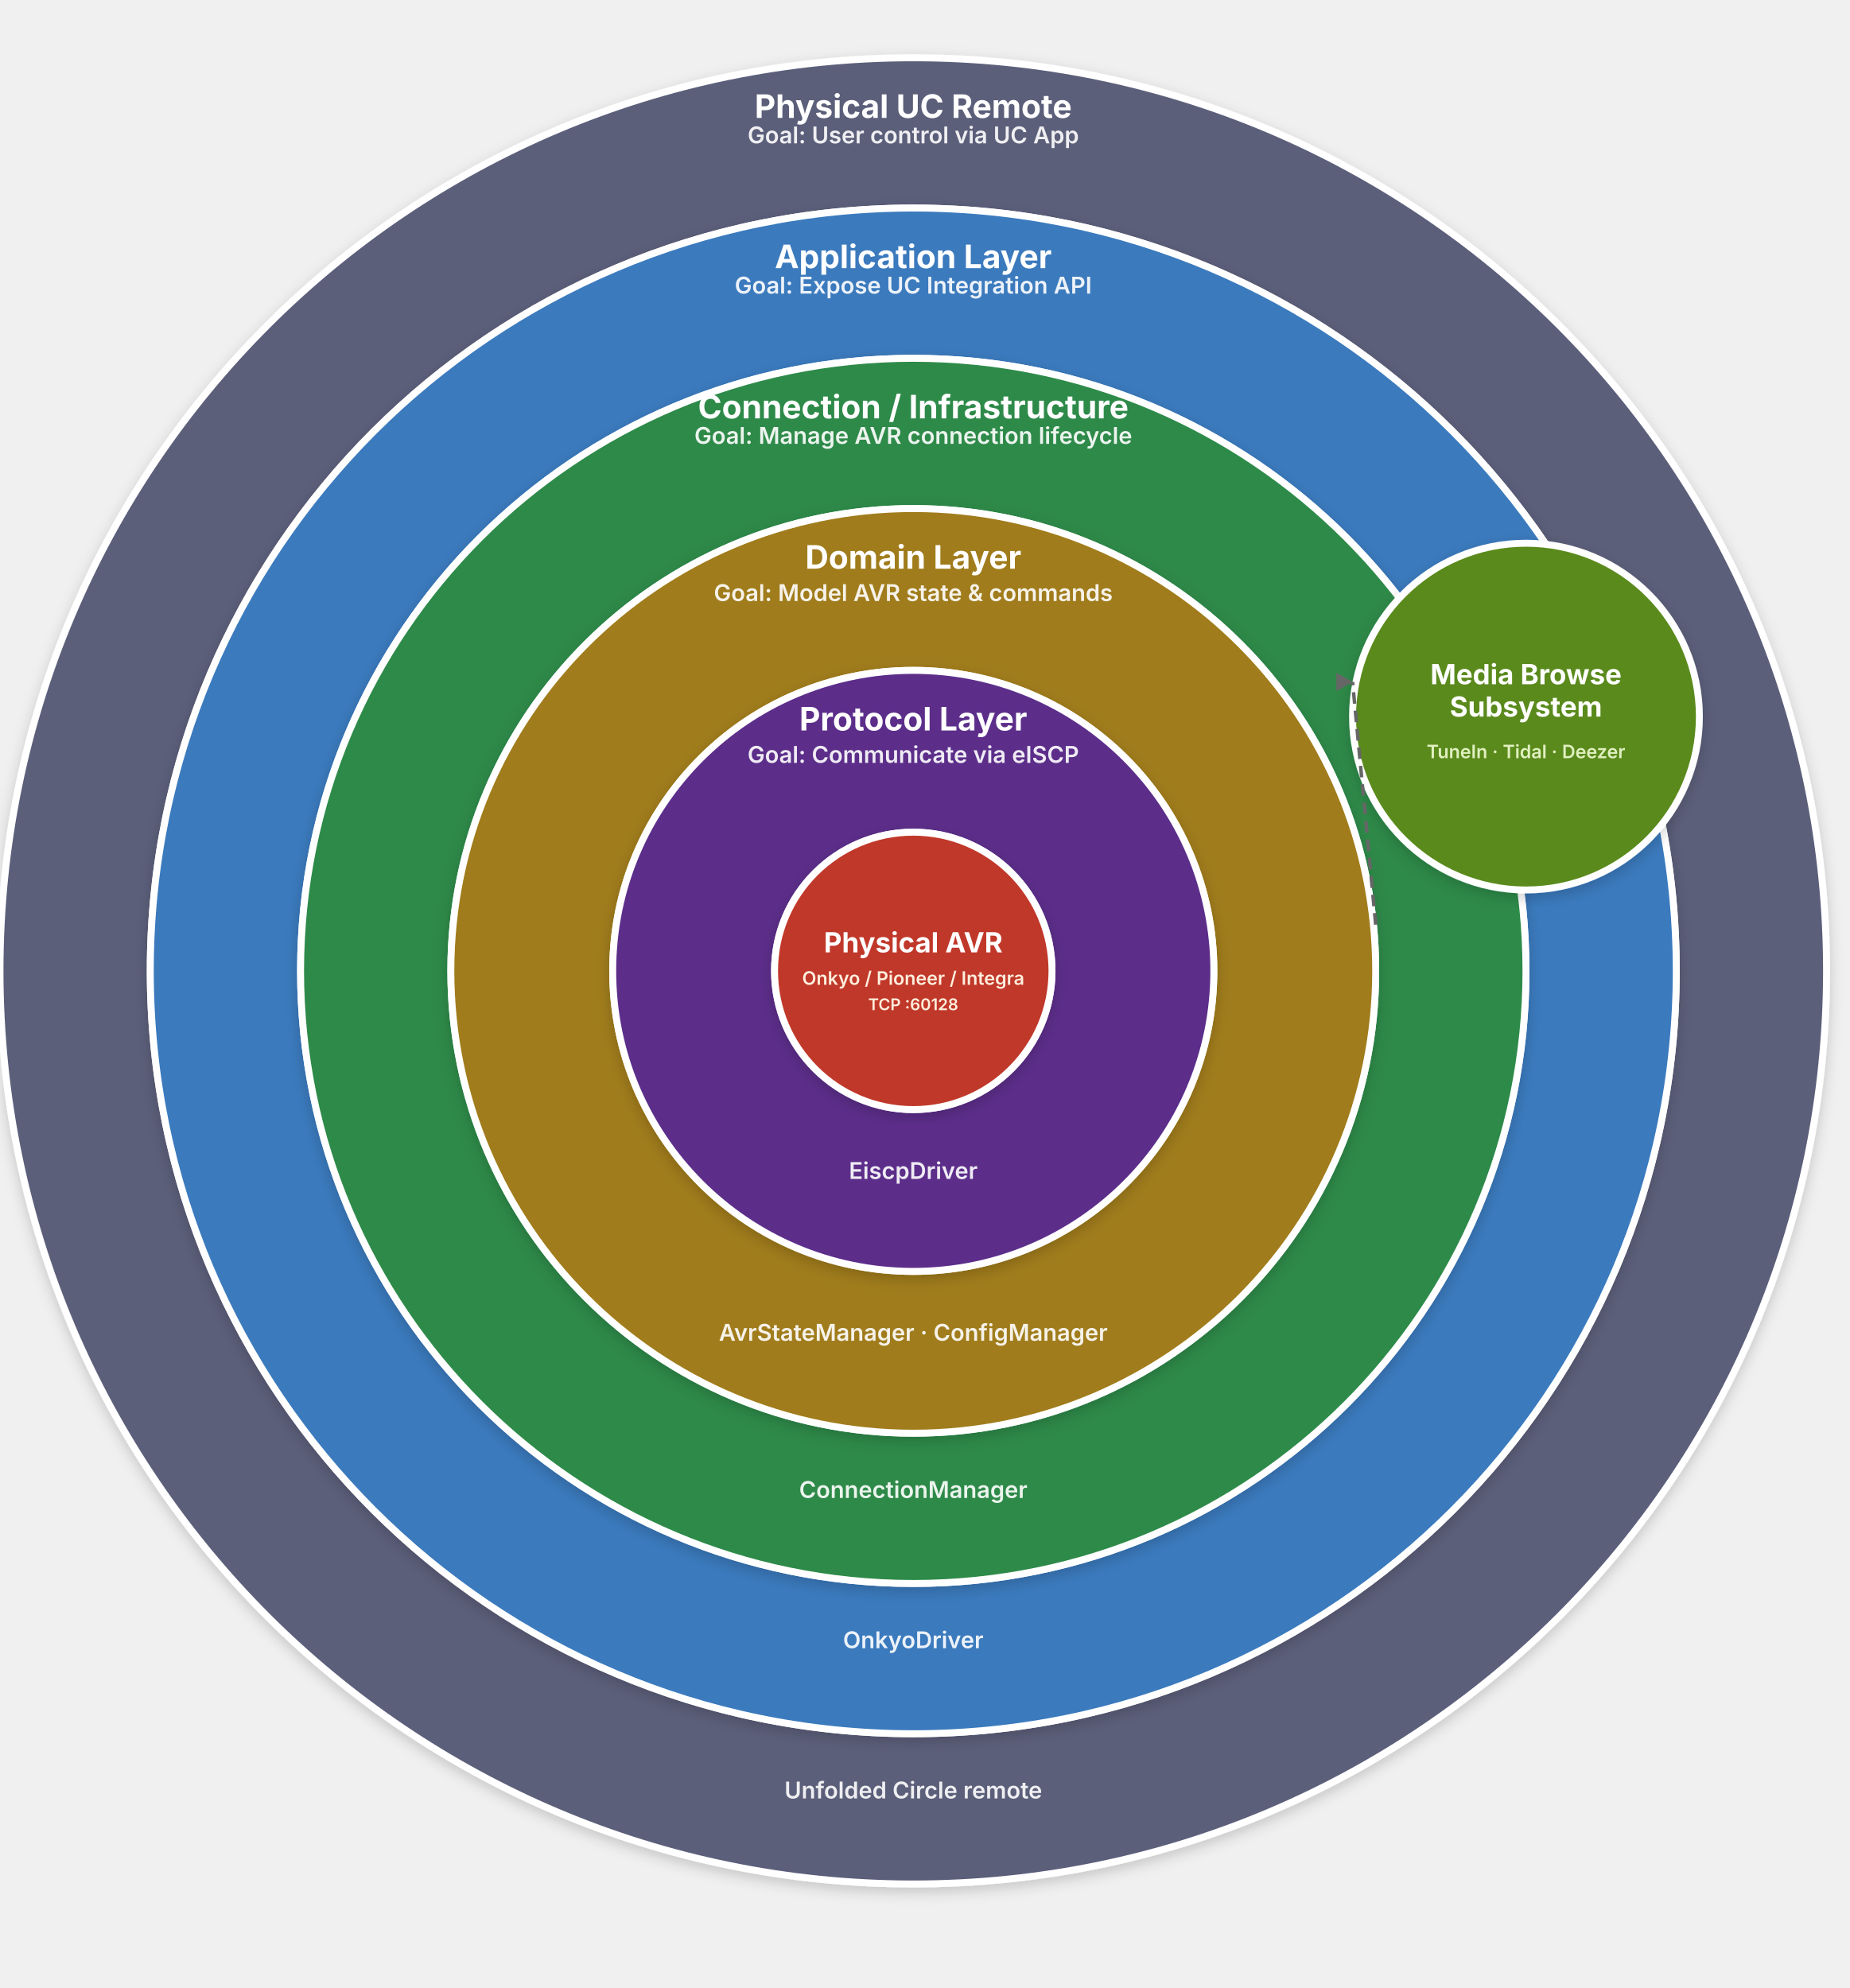
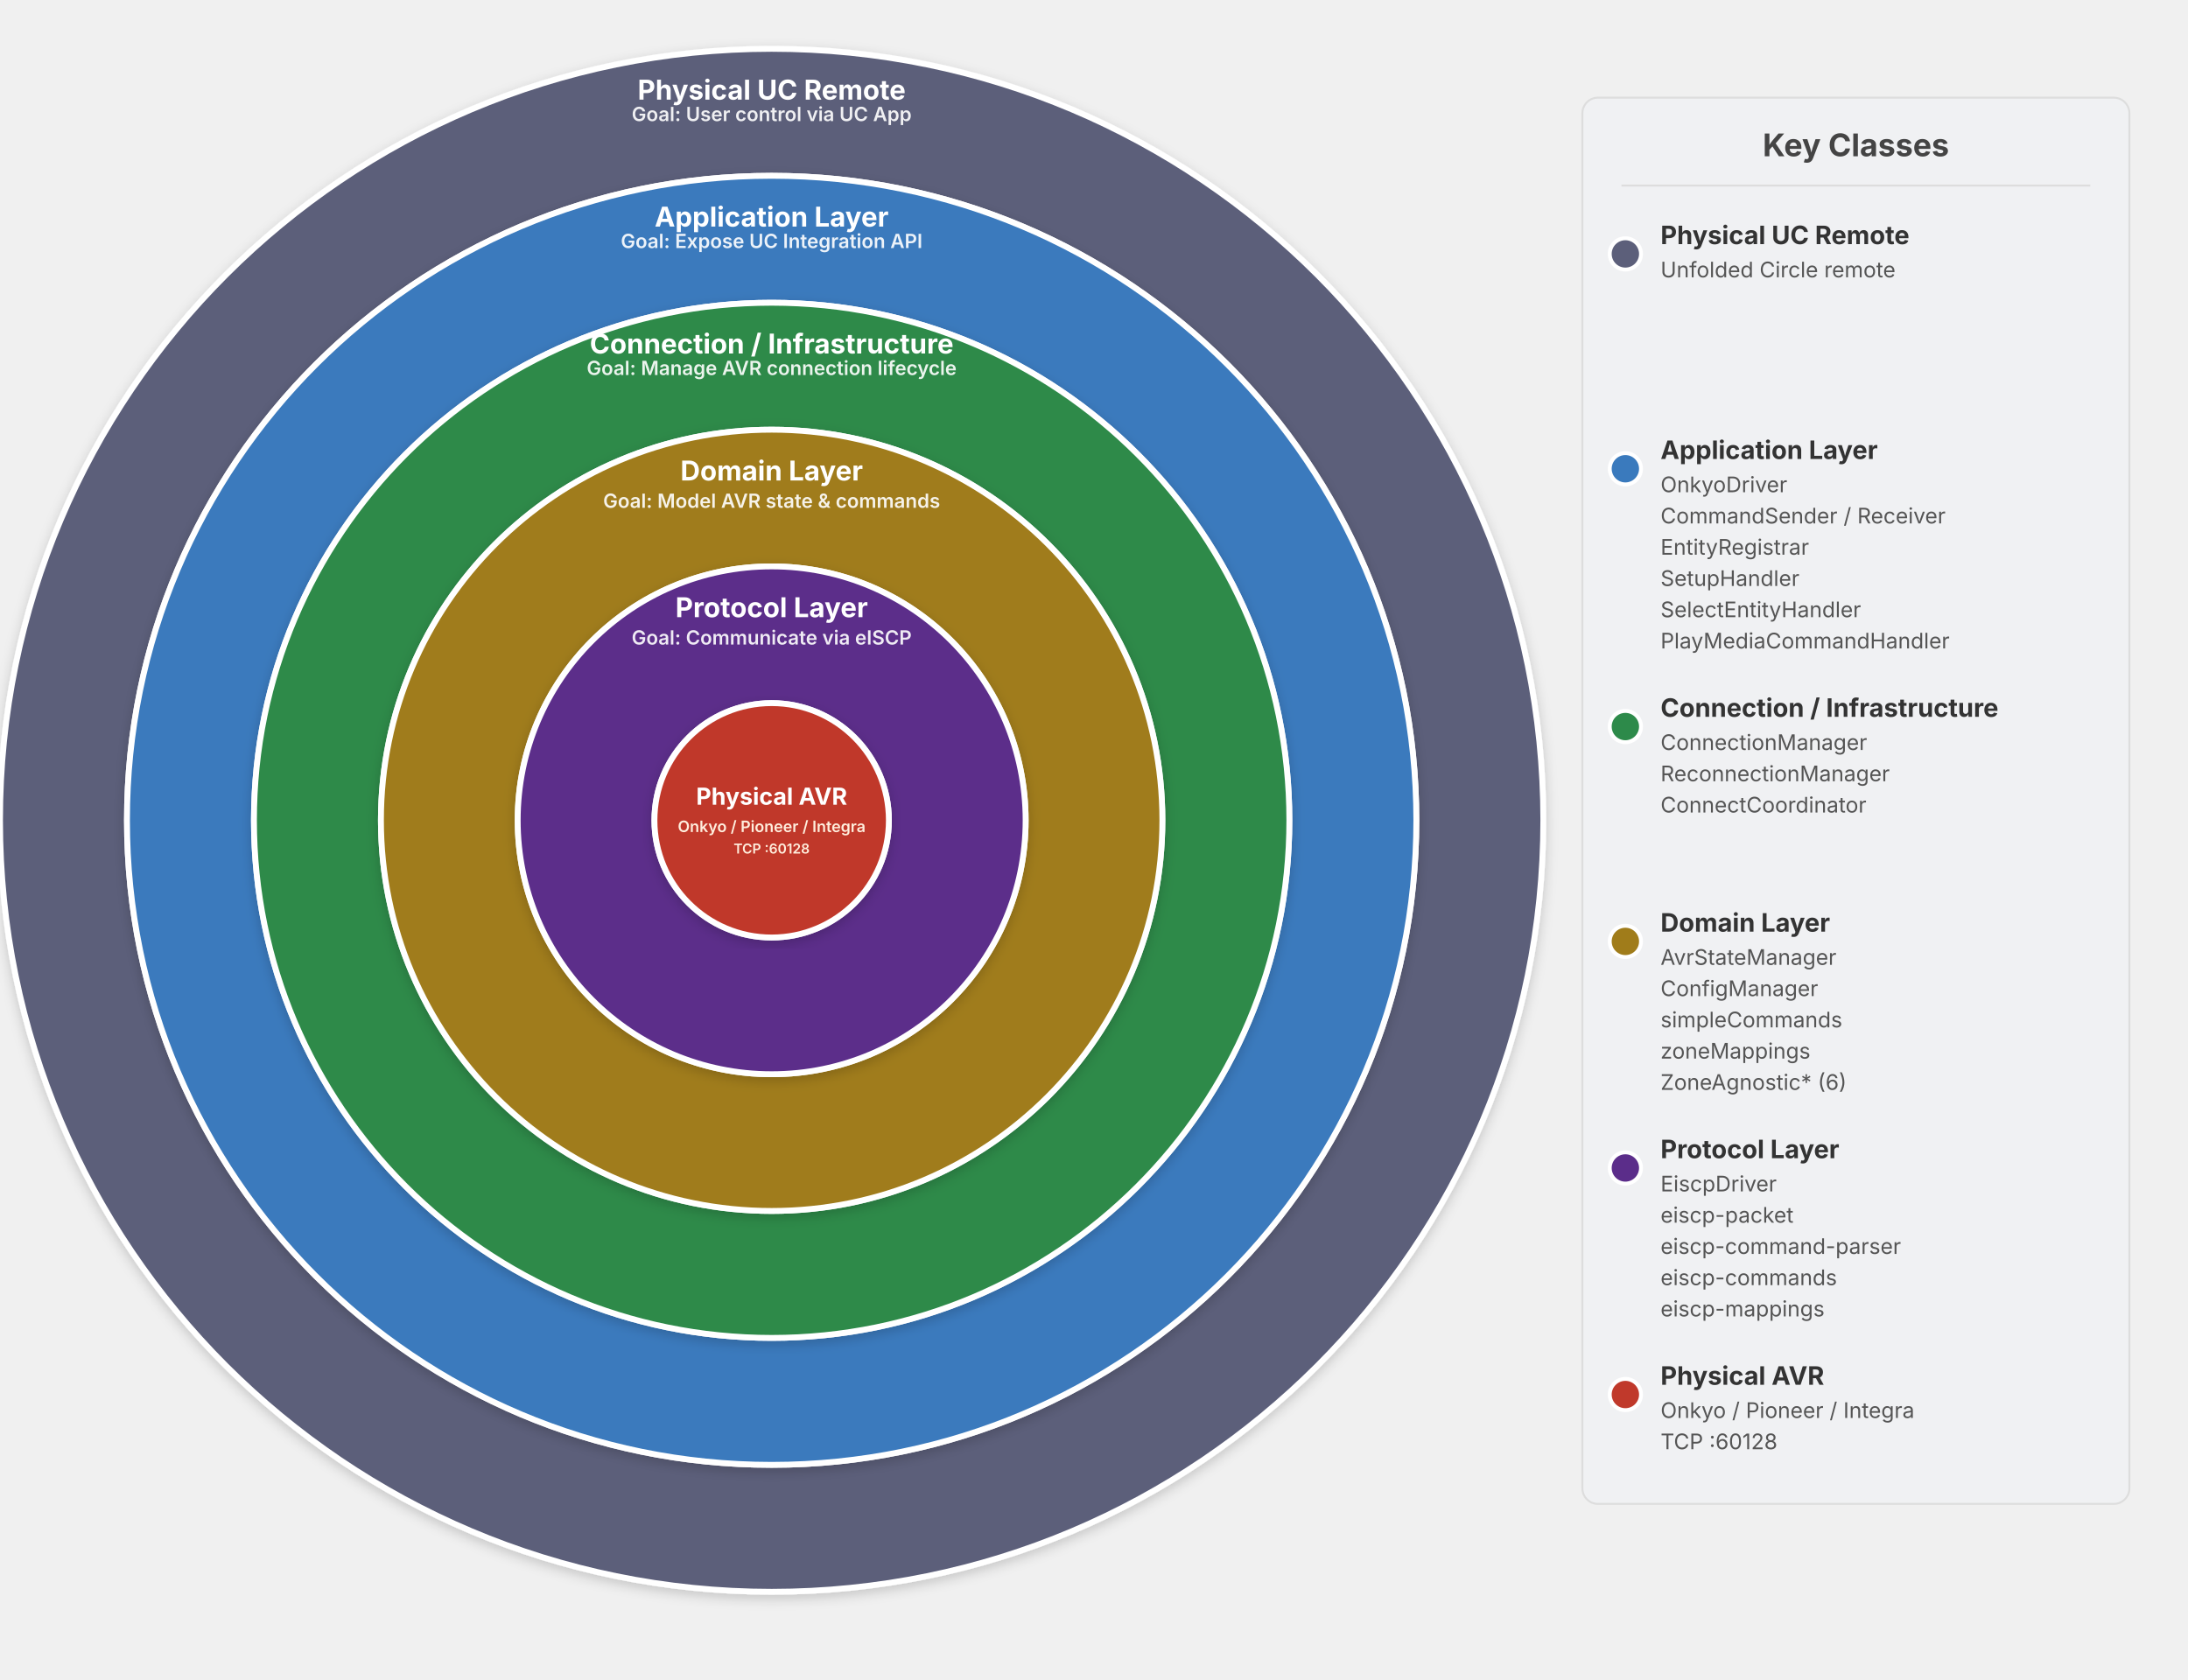
- <svg xmlns="http://www.w3.org/2000/svg" viewBox="0 0 800 860" font-family="system-ui, -apple-system, sans-serif">
+ <svg xmlns="http://www.w3.org/2000/svg" viewBox="0 0 1120 860" font-family="system-ui, -apple-system, sans-serif">
  <defs>
    <filter id="sh" x="-5%" y="-5%" width="110%" height="110%">
      <feDropShadow dx="0" dy="2" stdDeviation="3" flood-opacity="0.18" />
    </filter>
  </defs>
  <path d="M 395 25 A 395 395 0 1 1 395 815 A 395 395 0 1 1 395 25 Z M 395 90 A 330 330 0 1 0 395 750 A 330 330 0 1 0 395 90 Z" fill="#5C5F7A" fill-rule="evenodd" stroke="#fff" stroke-width="3" filter="url(#sh)" />
  <text x="395" y="51" text-anchor="middle" fill="#fff" font-size="14" font-weight="700">Physical UC Remote</text>
  <text x="395" y="62" text-anchor="middle" fill="#fff" font-size="10" font-weight="600" opacity="0.9">Goal: User control via UC App</text>
-   <text x="395" y="778" text-anchor="middle" fill="#fff" font-size="10" font-weight="600" opacity="0.9">Unfolded Circle remote</text>
  <path d="M 395 90 A 330 330 0 1 1 395 750 A 330 330 0 1 1 395 90 Z M 395 155 A 265 265 0 1 0 395 685 A 265 265 0 1 0 395 155 Z" fill="#3A7ABD" fill-rule="evenodd" stroke="#fff" stroke-width="3" filter="url(#sh)" />
  <text x="395" y="116" text-anchor="middle" fill="#fff" font-size="14" font-weight="700">Application Layer</text>
  <text x="395" y="127" text-anchor="middle" fill="#fff" font-size="10" font-weight="600" opacity="0.9">Goal: Expose UC Integration API</text>
-   <text x="395" y="713" text-anchor="middle" fill="#fff" font-size="10" font-weight="600" opacity="0.9">OnkyoDriver</text>
  <path d="M 395 155 A 265 265 0 1 1 395 685 A 265 265 0 1 1 395 155 Z M 395 220 A 200 200 0 1 0 395 620 A 200 200 0 1 0 395 220 Z" fill="#2D8A4A" fill-rule="evenodd" stroke="#fff" stroke-width="3" filter="url(#sh)" />
  <text x="395" y="181" text-anchor="middle" fill="#fff" font-size="14" font-weight="700">Connection / Infrastructure</text>
  <text x="395" y="192" text-anchor="middle" fill="#fff" font-size="10" font-weight="600" opacity="0.9">Goal: Manage AVR connection lifecycle</text>
-   <text x="395" y="648" text-anchor="middle" fill="#fff" font-size="10" font-weight="600" opacity="0.9">ConnectionManager</text>
  <path d="M 395 220 A 200 200 0 1 1 395 620 A 200 200 0 1 1 395 220 Z M 395 290 A 130 130 0 1 0 395 550 A 130 130 0 1 0 395 290 Z" fill="#A07C1A" fill-rule="evenodd" stroke="#fff" stroke-width="3" filter="url(#sh)" />
  <text x="395" y="246" text-anchor="middle" fill="#fff" font-size="14" font-weight="700">Domain Layer</text>
  <text x="395" y="260" text-anchor="middle" fill="#fff" font-size="10" font-weight="600" opacity="0.9">Goal: Model AVR state &amp; commands</text>
-   <text x="395" y="580" text-anchor="middle" fill="#fff" font-size="10" font-weight="600" opacity="0.9">AvrStateManager · ConfigManager</text>
  <path d="M 395 290 A 130 130 0 1 1 395 550 A 130 130 0 1 1 395 290 Z M 395 360 A 60 60 0 1 0 395 480 A 60 60 0 1 0 395 360 Z" fill="#5B2D8A" fill-rule="evenodd" stroke="#fff" stroke-width="3" filter="url(#sh)" />
  <text x="395" y="316" text-anchor="middle" fill="#fff" font-size="14" font-weight="700">Protocol Layer</text>
  <text x="395" y="330" text-anchor="middle" fill="#fff" font-size="10" font-weight="600" opacity="0.9">Goal: Communicate via eISCP</text>
-   <text x="395" y="510" text-anchor="middle" fill="#fff" font-size="10" font-weight="600" opacity="0.9">EiscpDriver</text>
  <circle cx="395" cy="420" r="60" fill="#C0392B" stroke="#fff" stroke-width="3" filter="url(#sh)" />
  <text x="395" y="412" text-anchor="middle" fill="#fff" font-size="12" font-weight="700">Physical AVR</text>
  <text x="395" y="426" text-anchor="middle" fill="#fed" font-size="8" font-weight="600">Onkyo / Pioneer / Integra</text>
  <text x="395" y="437" text-anchor="middle" fill="#fed" font-size="7" font-weight="600">TCP :60128</text>
-   <circle cx="660" cy="310" r="75" fill="#5A8A1E" stroke="#fff" stroke-width="3" filter="url(#sh)" />
-   <text x="660" y="296" text-anchor="middle" fill="#fff" font-size="12" font-weight="700">Media Browse</text>
-   <text x="660" y="310" text-anchor="middle" fill="#fff" font-size="12" font-weight="700">Subsystem</text>
-   <text x="660" y="328" text-anchor="middle" fill="#e0f0c0" font-size="8" font-weight="600">TuneIn · Tidal · Deezer</text>
-   <line x1="595" y1="400" x2="585" y2="295" stroke="#666" stroke-width="1.5" stroke-dasharray="5,3" />
-   <polygon points="585,295 578,291 578,299" fill="#666" />
+   <rect x="810" y="50" width="280" height="720" rx="8" fill="#f0f1f3" stroke="#ddd" stroke-width="1" />
+   <text x="950" y="80" text-anchor="middle" fill="#444" font-size="16" font-weight="700">Key Classes</text>
+   <line x1="830" y1="95" x2="1070" y2="95" stroke="#ddd" stroke-width="1" />
+   <circle cx="832" cy="130" r="8" fill="#5C5F7A" stroke="#fff" stroke-width="2" />
+   <text x="850" y="125" fill="#333" font-size="13" font-weight="700">Physical UC Remote</text>
+   <text x="850" y="142" fill="#555" font-size="11">Unfolded Circle remote</text>
+   <circle cx="832" cy="240" r="8" fill="#3A7ABD" stroke="#fff" stroke-width="2" />
+   <text x="850" y="235" fill="#333" font-size="13" font-weight="700">Application Layer</text>
+   <text x="850" y="252" fill="#555" font-size="11">OnkyoDriver</text>
+   <text x="850" y="268" fill="#555" font-size="11">CommandSender / Receiver</text>
+   <text x="850" y="284" fill="#555" font-size="11">EntityRegistrar</text>
+   <text x="850" y="300" fill="#555" font-size="11">SetupHandler</text>
+   <text x="850" y="316" fill="#555" font-size="11">SelectEntityHandler</text>
+   <text x="850" y="332" fill="#555" font-size="11">PlayMediaCommandHandler</text>
+   <circle cx="832" cy="372" r="8" fill="#2D8A4A" stroke="#fff" stroke-width="2" />
+   <text x="850" y="367" fill="#333" font-size="13" font-weight="700">Connection / Infrastructure</text>
+   <text x="850" y="384" fill="#555" font-size="11">ConnectionManager</text>
+   <text x="850" y="400" fill="#555" font-size="11">ReconnectionManager</text>
+   <text x="850" y="416" fill="#555" font-size="11">ConnectCoordinator</text>
+   <circle cx="832" cy="482" r="8" fill="#A07C1A" stroke="#fff" stroke-width="2" />
+   <text x="850" y="477" fill="#333" font-size="13" font-weight="700">Domain Layer</text>
+   <text x="850" y="494" fill="#555" font-size="11">AvrStateManager</text>
+   <text x="850" y="510" fill="#555" font-size="11">ConfigManager</text>
+   <text x="850" y="526" fill="#555" font-size="11">simpleCommands</text>
+   <text x="850" y="542" fill="#555" font-size="11">zoneMappings</text>
+   <text x="850" y="558" fill="#555" font-size="11">ZoneAgnostic* (6)</text>
+   <circle cx="832" cy="598" r="8" fill="#5B2D8A" stroke="#fff" stroke-width="2" />
+   <text x="850" y="593" fill="#333" font-size="13" font-weight="700">Protocol Layer</text>
+   <text x="850" y="610" fill="#555" font-size="11">EiscpDriver</text>
+   <text x="850" y="626" fill="#555" font-size="11">eiscp-packet</text>
+   <text x="850" y="642" fill="#555" font-size="11">eiscp-command-parser</text>
+   <text x="850" y="658" fill="#555" font-size="11">eiscp-commands</text>
+   <text x="850" y="674" fill="#555" font-size="11">eiscp-mappings</text>
+   <circle cx="832" cy="714" r="8" fill="#C0392B" stroke="#fff" stroke-width="2" />
+   <text x="850" y="709" fill="#333" font-size="13" font-weight="700">Physical AVR</text>
+   <text x="850" y="726" fill="#555" font-size="11">Onkyo / Pioneer / Integra</text>
+   <text x="850" y="742" fill="#555" font-size="11">TCP :60128</text>
</svg>
